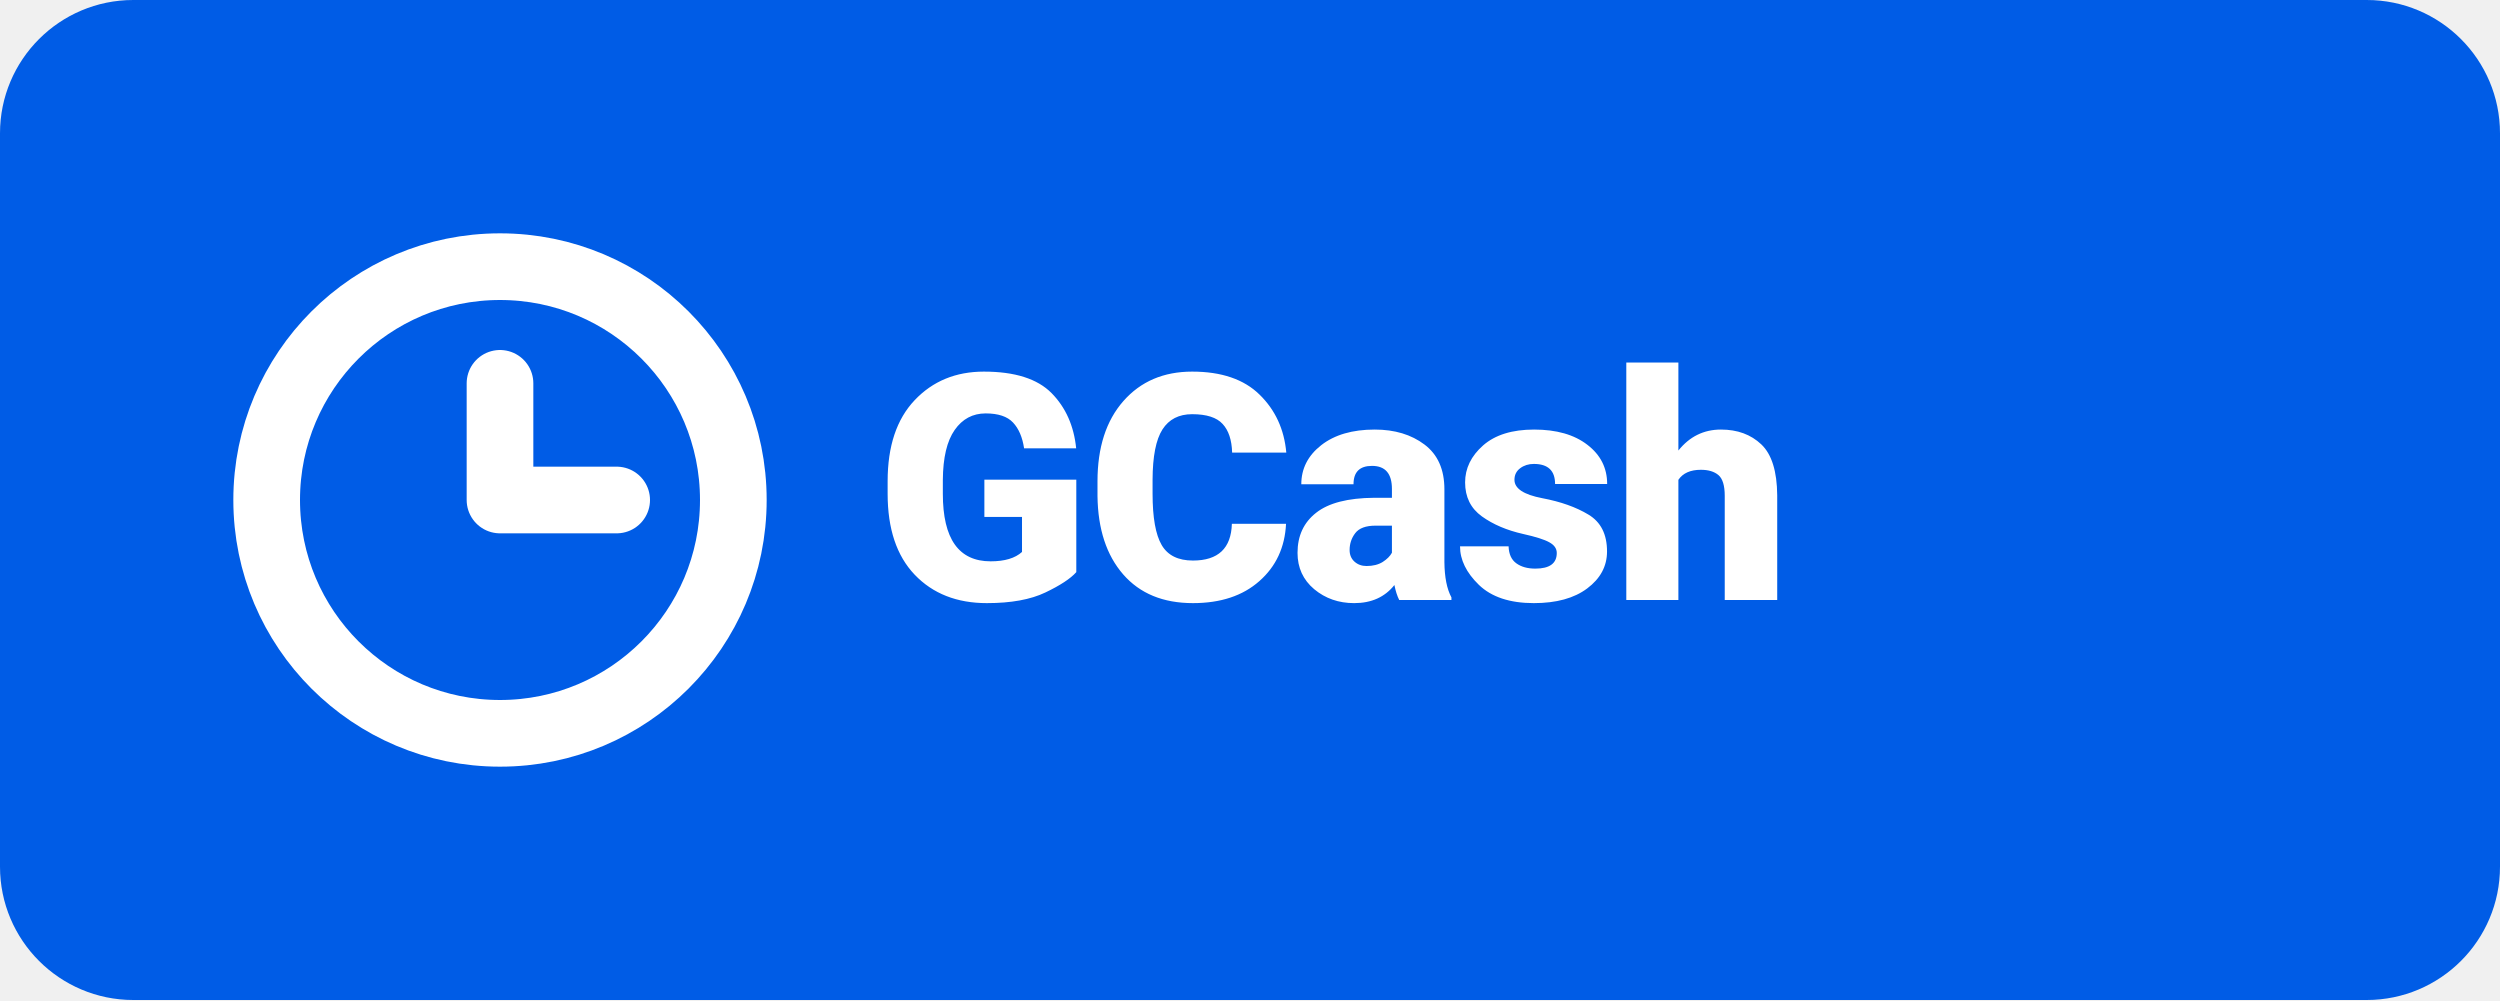
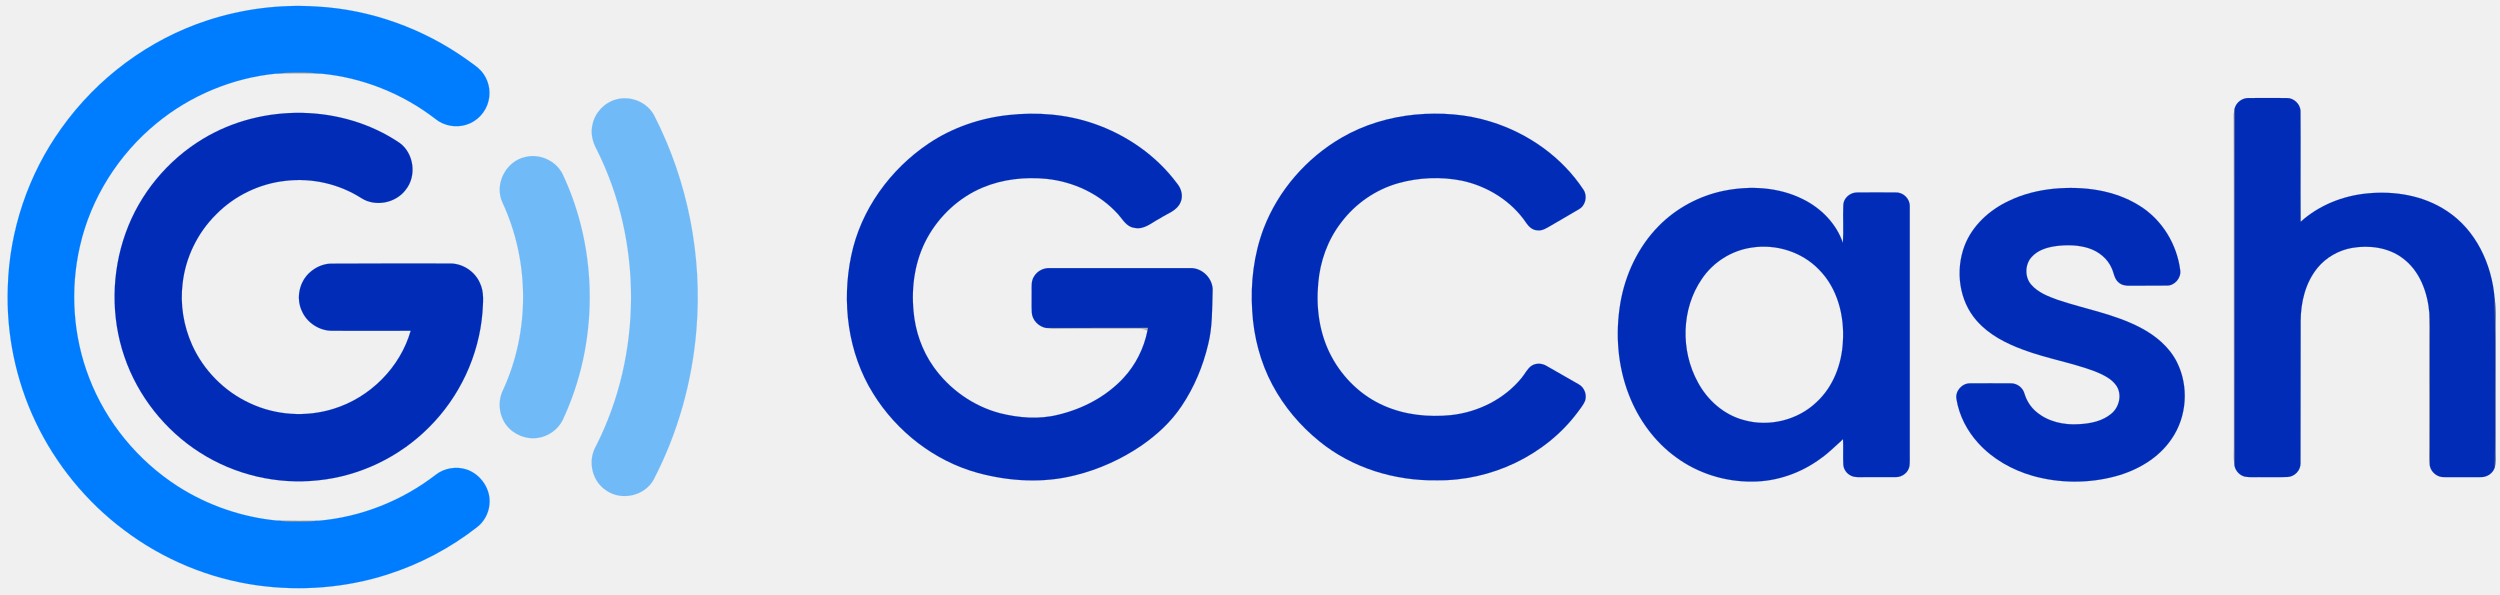
- <svg xmlns="http://www.w3.org/2000/svg" viewBox="0 0 300 120" fill="none">
-   <rect width="300" height="120" rx="16" fill="#005CE6" />
-   <circle cx="60" cy="60" r="28" stroke="#FFFFFF" stroke-width="8" fill="none" />
-   <path d="M60 46 V60 H74" stroke="#FFFFFF" stroke-width="8" stroke-linecap="round" stroke-linejoin="round" />
-   <text x="105" y="72" font-family="-apple-system, BlinkMacSystemFont, 'Segoe UI', Roboto, sans-serif" font-weight="800" font-size="38" fill="#FFFFFF" letter-spacing="-0.5">GCash</text>
+ <svg xmlns="http://www.w3.org/2000/svg" width="488pt" height="116pt" viewBox="0 0 1792 422" version="1.1">
+   <path fill="#007cff" stroke="#007cff" stroke-width="0.094" opacity="1.00" d=" M 148.8 12.6 C 173.9 4.4 200.6 1.0 227.0 2.7 C 265.7 4.8 303.5 18.5 335.0 41.0 C 338.4 43.5 342.1 45.8 345.0 49.0 C 350.0 54.7 352.0 62.8 350.2 70.2 C 348.4 78.2 342.1 85.0 334.3 87.4 C 326.7 89.8 318.0 88.2 311.9 83.1 C 288.4 65.0 259.8 53.6 230.3 50.8 C 219.5 49.6 208.5 49.6 197.7 50.8 C 166.6 53.9 136.5 66.4 112.3 86.3 C 85.0 108.6 65.1 140.0 57.3 174.4 C 50.1 205.6 52.3 239.0 63.9 268.9 C 76.1 300.7 98.8 328.2 127.4 346.6 C 148.8 360.3 173.5 368.8 198.7 371.2 C 208.5 372.4 218.5 372.4 228.2 371.3 C 258.7 368.7 288.2 357.0 312.4 338.3 C 318.5 333.5 327.2 332.1 334.6 334.6 C 344.8 338.1 352.1 349.0 350.8 359.8 C 350.2 366.1 346.9 372.1 341.9 375.9 C 322.7 390.9 300.9 402.4 277.7 409.8 C 247.8 419.4 215.6 421.9 184.5 417.6 C 150.0 412.8 116.8 399.0 89.0 378.0 C 62.0 357.8 40.0 330.9 25.5 300.4 C 11.3 270.5 4.4 237.1 5.6 204.0 C 6.7 163.3 20.2 123.1 44.0 90.0 C 69.6 54.0 106.7 26.3 148.8 12.6 Z" />
+   <path fill="#001934" stroke="#001934" stroke-width="0.094" opacity="0.40" d=" M 197.7 50.8 C 208.5 49.6 219.5 49.6 230.3 50.8 C 219.4 50.5 208.6 50.5 197.7 50.8 Z" />
+   <path fill="#6fbaf7" stroke="#6fbaf7" stroke-width="0.094" opacity="1.00" d=" M 441.4 69.4 C 451.8 66.3 464.0 71.2 469.0 81.0 C 493.0 127.9 503.5 181.5 499.2 234.0 C 496.2 271.4 485.9 308.3 468.6 341.6 C 462.3 353.5 445.4 357.3 434.5 349.5 C 424.4 343.0 421.1 328.5 427.1 318.0 C 460.5 252.4 460.8 171.1 427.8 105.3 C 424.8 99.9 423.2 93.5 424.7 87.4 C 426.4 78.9 433.1 71.7 441.4 69.4 Z" />
+   <path fill="#002cb8" stroke="#002cb8" stroke-width="0.094" opacity="1.00" d=" M 1601.8 75.8 C 1602.9 71.4 1607.3 68.1 1612.0 68.3 C 1621.0 68.3 1630.0 68.2 1639.0 68.3 C 1644.2 68.1 1649.0 72.7 1649.0 77.9 C 1649.2 104.3 1648.9 130.7 1649.1 157.0 C 1662.2 145.2 1679.2 138.4 1696.6 136.7 C 1716.3 134.7 1737.1 138.1 1753.8 149.2 C 1774.7 162.8 1786.2 187.5 1788.1 211.8 C 1788.7 235.2 1788.3 258.6 1788.4 282.0 C 1788.3 299.0 1788.6 316.1 1788.2 333.1 C 1786.9 337.4 1782.5 340.2 1778.1 340.0 C 1769.4 340.0 1760.6 340.1 1751.9 340.0 C 1747.2 340.2 1742.8 336.7 1741.8 332.2 C 1741.9 301.8 1741.8 271.4 1741.8 241.0 C 1741.8 234.9 1742.0 228.8 1741.4 222.7 C 1740.2 207.8 1734.6 192.0 1722.0 182.9 C 1711.8 175.3 1698.2 173.6 1685.9 175.7 C 1676.3 177.4 1667.3 182.5 1661.1 190.1 C 1652.5 200.7 1649.2 214.6 1649.1 228.0 C 1649.0 262.0 1649.1 296.1 1649.0 330.1 C 1649.1 335.1 1644.9 339.6 1639.9 339.9 C 1632.9 340.2 1626.0 339.9 1619.0 340.0 C 1615.7 340.0 1612.5 340.2 1609.3 339.7 C 1605.6 338.9 1602.6 335.8 1601.8 332.2 C 1601.8 246.7 1601.8 161.3 1601.8 75.8 Z" />
+   <path fill="#000b31" stroke="#000b31" stroke-width="0.094" opacity="0.52" d=" M 1601.2 79.9 C 1601.3 78.6 1601.5 77.2 1601.8 75.8 C 1601.8 161.3 1601.8 246.7 1601.8 332.2 C 1600.9 327.8 1601.3 323.4 1601.3 319.0 C 1601.2 239.3 1601.4 159.6 1601.2 79.9 Z" />
+   <path fill="#002cb8" stroke="#002cb8" stroke-width="0.094" opacity="1.00" d=" M 145.6 97.5 C 188.0 71.9 245.3 72.6 286.5 100.5 C 296.7 108.0 298.8 124.0 290.9 133.9 C 283.8 143.6 269.1 146.5 259.0 140.0 C 243.0 129.8 223.6 125.4 204.8 127.6 C 186.0 129.6 168.0 138.3 154.8 151.8 C 141.6 164.9 133.0 182.5 130.9 201.0 C 129.0 216.0 131.5 231.5 137.7 245.3 C 145.9 263.5 160.8 278.6 179.0 287.0 C 197.6 295.8 219.4 297.2 239.0 291.1 C 265.2 283.1 286.9 261.4 294.4 235.1 C 275.6 235.2 256.8 235.1 238.0 235.1 C 229.0 235.1 220.3 229.5 216.6 221.4 C 212.0 212.1 214.4 200.0 222.2 193.2 C 226.2 189.6 231.5 187.2 236.9 187.0 C 265.3 186.8 293.6 186.9 322.0 186.9 C 331.3 186.6 340.3 192.4 344.0 200.9 C 347.2 207.5 346.2 215.0 345.8 222.1 C 343.3 252.9 329.4 282.6 307.4 304.4 C 286.3 325.6 257.8 339.3 228.0 342.3 C 198.7 345.5 168.4 338.4 143.5 322.5 C 118.4 306.6 98.8 281.9 89.2 253.7 C 79.4 225.2 79.9 193.3 90.1 165.0 C 100.1 137.0 120.1 112.8 145.6 97.5 Z" />
+   <path fill="#002cb8" stroke="#002cb8" stroke-width="0.094" opacity="1.00" d=" M 722.8 80.5 C 743.4 78.2 764.6 79.9 784.2 86.7 C 807.6 94.8 828.8 109.5 843.6 129.4 C 846.8 133.1 848.3 138.6 846.1 143.2 C 843.5 149.2 836.6 151.1 831.5 154.5 C 825.7 157.4 820.1 163.0 813.0 161.3 C 807.5 160.6 804.8 155.3 801.4 151.5 C 788.3 137.0 769.5 128.2 750.1 126.2 C 734.7 124.7 718.8 126.4 704.4 132.4 C 687.5 139.5 673.4 152.6 664.6 168.6 C 655.9 184.5 653.1 203.1 654.8 221.0 C 656.0 235.2 660.8 249.2 669.1 260.9 C 680.5 277.0 697.5 289.1 716.7 294.2 C 730.3 297.6 744.8 298.8 758.6 295.3 C 776.1 291.1 792.8 282.4 805.2 269.1 C 814.0 259.7 820.0 247.7 822.5 235.1 C 822.6 234.6 822.8 233.5 822.9 233.0 C 798.5 233.1 774.1 233.0 749.8 233.1 C 744.5 232.1 739.9 227.5 739.6 222.0 C 739.3 217.0 739.6 212.0 739.5 207.0 C 739.5 203.4 739.1 199.4 741.2 196.2 C 743.6 192.1 748.3 189.9 752.9 190.2 C 786.3 190.2 819.7 190.2 853.1 190.2 C 862.0 189.9 869.9 198.1 869.2 207.0 C 868.8 219.6 869.1 232.5 866.0 244.8 C 862.3 260.5 856.0 275.6 847.0 289.0 C 839.5 300.3 829.4 309.6 818.3 317.3 C 803.8 327.2 787.6 334.5 770.6 338.7 C 747.8 344.5 723.6 343.1 701.0 337.0 C 669.9 328.5 642.8 307.4 625.9 280.1 C 607.7 250.9 603.2 214.5 610.2 181.2 C 617.0 148.4 638.1 119.4 665.8 100.8 C 682.7 89.5 702.5 82.7 722.8 80.5 Z" />
+   <path fill="#002cb8" stroke="#002cb8" stroke-width="0.094" opacity="1.00" d=" M 1014.3 80.2 C 1032.5 78.5 1051.2 79.8 1068.7 85.3 C 1095.3 93.5 1119.6 110.6 1135.0 134.0 C 1138.0 138.4 1136.6 145.2 1131.9 147.9 C 1125.3 151.9 1118.4 155.7 1111.7 159.7 C 1108.7 161.4 1105.6 163.6 1102.0 163.1 C 1098.6 163.0 1095.9 160.6 1094.1 157.9 C 1083.5 142.1 1066.2 131.4 1047.8 127.5 C 1032.8 124.5 1017.0 125.2 1002.3 129.3 C 986.0 133.9 971.5 144.0 961.4 157.4 C 951.7 169.9 946.2 185.3 944.9 201.0 C 943.2 218.9 945.8 237.6 954.4 253.6 C 962.7 269.1 976.0 281.9 992.1 288.9 C 1007.1 295.5 1023.9 297.2 1040.0 295.6 C 1059.5 293.5 1078.4 284.1 1090.8 268.8 C 1093.2 265.9 1094.8 262.2 1098.0 260.1 C 1101.2 258.1 1105.5 258.4 1108.7 260.4 C 1116.3 264.8 1124.0 269.1 1131.6 273.5 C 1135.5 275.6 1137.5 280.6 1136.3 284.9 C 1135.1 288.2 1132.7 290.9 1130.7 293.7 C 1107.4 324.7 1068.6 342.8 1030.0 342.3 C 999.9 342.8 969.2 333.5 945.7 314.3 C 932.0 303.2 920.4 289.5 912.1 273.9 C 903.4 257.6 898.7 239.4 897.6 220.9 C 896.3 201.0 898.7 180.6 905.8 161.8 C 916.2 134.6 936.5 111.3 961.7 96.7 C 977.7 87.4 995.9 82.0 1014.3 80.2 Z" />
+   <path fill="#6fbaf7" stroke="#6fbaf7" stroke-width="0.094" opacity="1.00" d=" M 376.4 110.6 C 386.7 107.9 398.4 113.2 403.2 122.7 C 429.2 177.7 429.2 244.3 403.2 299.3 C 399.9 305.8 393.3 310.6 386.0 311.8 C 377.5 313.3 368.4 309.7 363.1 302.9 C 357.6 295.8 356.6 285.6 360.6 277.6 C 380.0 235.5 379.7 185.0 360.1 143.0 C 354.2 130.1 362.6 113.6 376.4 110.6 Z" />
+   <path fill="#002cb8" stroke="#002cb8" stroke-width="0.094" opacity="1.00" d=" M 1235.6 134.8 C 1254.5 131.0 1274.9 132.1 1292.3 140.8 C 1305.3 147.2 1316.3 158.3 1321.0 172.2 C 1321.6 163.2 1320.9 154.1 1321.3 145.0 C 1321.4 140.1 1326.1 136.0 1331.0 136.0 C 1340.4 135.9 1349.7 135.9 1359.1 136.0 C 1364.4 135.9 1369.1 140.6 1368.9 146.0 C 1368.9 205.3 1368.9 264.6 1368.9 324.0 C 1368.9 326.6 1369.0 329.3 1368.7 332.0 C 1368.0 336.6 1363.6 340.0 1359.0 340.0 C 1351.3 340.1 1343.7 339.9 1336.0 340.0 C 1333.4 340.0 1330.8 340.2 1328.4 339.6 C 1324.5 338.5 1321.5 335.0 1321.3 331.0 C 1321.0 324.9 1321.4 318.8 1321.1 312.8 C 1315.9 317.4 1311.1 322.4 1305.4 326.4 C 1291.2 337.0 1273.7 343.2 1256.0 343.2 C 1236.5 343.4 1217.0 337.3 1201.3 325.7 C 1186.0 314.6 1174.5 298.7 1167.7 281.2 C 1159.5 260.3 1157.8 237.2 1161.5 215.2 C 1165.0 194.7 1174.3 174.9 1189.0 160.0 C 1201.6 147.2 1218.1 138.4 1235.6 134.8 M 1255.4 175.5 C 1241.1 177.6 1228.0 185.9 1219.9 197.9 C 1205.1 219.4 1204.5 249.3 1217.0 272.0 C 1223.8 284.8 1235.6 295.3 1249.8 299.1 C 1267.9 304.3 1288.6 299.3 1302.2 286.2 C 1314.1 275.2 1320.2 259.0 1321.0 243.0 C 1322.2 224.5 1317.2 204.6 1303.8 191.2 C 1291.5 178.4 1272.8 172.7 1255.4 175.5 Z" />
+   <path fill="#002cb8" stroke="#002cb8" stroke-width="0.094" opacity="1.00" d=" M 1472.3 133.3 C 1493.3 131.4 1515.5 134.1 1533.6 145.5 C 1549.8 155.5 1560.5 173.2 1562.8 192.0 C 1563.4 197.5 1558.6 202.9 1553.1 202.7 C 1544.4 202.8 1535.6 202.7 1527.0 202.8 C 1524.0 202.9 1520.8 202.5 1518.6 200.4 C 1515.5 197.9 1515.3 193.7 1513.7 190.3 C 1510.7 183.3 1504.3 178.2 1497.1 175.9 C 1489.5 173.5 1481.4 173.4 1473.6 174.4 C 1467.2 175.3 1460.6 177.3 1456.2 182.3 C 1451.4 187.6 1451.2 196.6 1455.9 202.0 C 1460.8 207.7 1468.1 210.5 1475.0 213.0 C 1494.7 219.6 1515.5 223.1 1534.1 232.8 C 1544.9 238.4 1554.9 246.6 1560.4 257.6 C 1569.1 274.9 1567.6 296.7 1556.6 312.6 C 1547.3 326.4 1532.2 335.1 1516.4 339.4 C 1497.1 344.6 1476.3 344.5 1457.1 339.1 C 1442.4 334.9 1428.5 327.1 1418.2 315.8 C 1410.1 307.0 1404.3 295.9 1402.4 284.0 C 1401.4 278.4 1406.3 272.8 1412.0 272.8 C 1421.7 272.7 1431.4 272.8 1441.0 272.8 C 1445.6 272.6 1449.9 275.7 1451.1 280.1 C 1452.6 285.2 1455.6 289.9 1459.7 293.3 C 1468.0 300.3 1479.3 302.8 1490.0 302.1 C 1498.3 301.7 1507.0 300.0 1513.5 294.5 C 1519.1 289.8 1521.2 281.0 1517.2 274.7 C 1513.7 269.4 1507.5 266.6 1501.7 264.2 C 1484.9 257.9 1467.1 255.0 1450.3 248.7 C 1438.0 244.2 1425.8 238.0 1417.0 228.0 C 1404.2 213.6 1401.5 191.9 1408.2 174.2 C 1413.8 159.6 1426.1 148.5 1440.0 142.0 C 1450.1 137.1 1461.2 134.4 1472.3 133.3 Z" />
+   <path fill="#001966" stroke="#001966" stroke-width="0.094" opacity="0.75" d=" M 1788.1 211.8 C 1789.5 220.8 1788.5 229.9 1788.8 239.0 C 1788.8 266.7 1788.8 294.3 1788.8 322.0 C 1788.8 325.7 1789.2 329.5 1788.2 333.1 C 1788.6 316.1 1788.3 299.0 1788.4 282.0 C 1788.3 258.6 1788.7 235.2 1788.1 211.8 Z" />
+   <path fill="#000a2b" stroke="#000a2b" stroke-width="0.094" opacity="0.48" d=" M 1741.4 222.7 C 1742.0 228.8 1741.8 234.9 1741.8 241.0 C 1741.8 271.4 1741.9 301.8 1741.8 332.2 C 1740.8 327.2 1741.4 322.1 1741.3 317.0 C 1741.3 285.6 1741.2 254.2 1741.4 222.7 Z" />
+   <path fill="#00030e" stroke="#00030e" stroke-width="0.094" opacity="0.27" d=" M 749.8 233.1 C 774.1 233.0 798.5 233.1 822.9 233.0 C 822.8 233.5 822.6 234.6 822.5 235.1 C 820.5 234.0 818.2 233.6 816.0 233.6 C 795.7 233.8 775.3 233.5 755.0 233.8 C 753.2 233.8 751.5 233.4 749.8 233.1 Z" />
+   <path fill="#001e3e" stroke="#001e3e" stroke-width="0.094" opacity="0.46" d=" M 198.7 371.2 C 208.6 371.4 218.4 371.4 228.2 371.3 C 218.5 372.4 208.5 372.4 198.7 371.2 Z" />
</svg>
